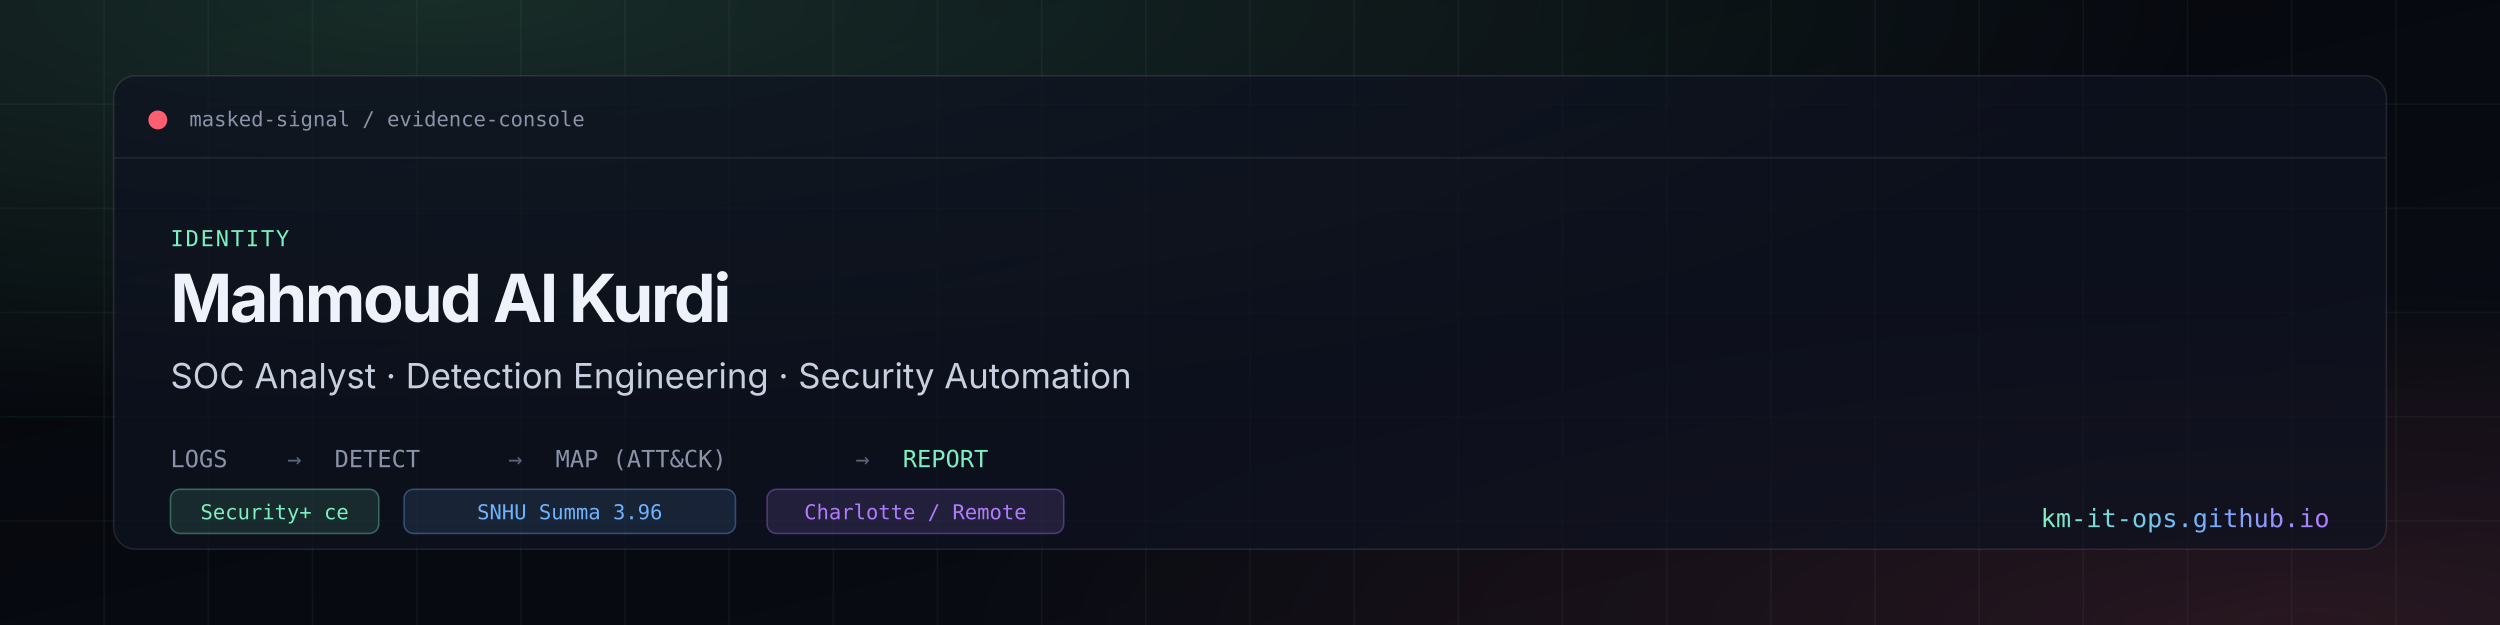
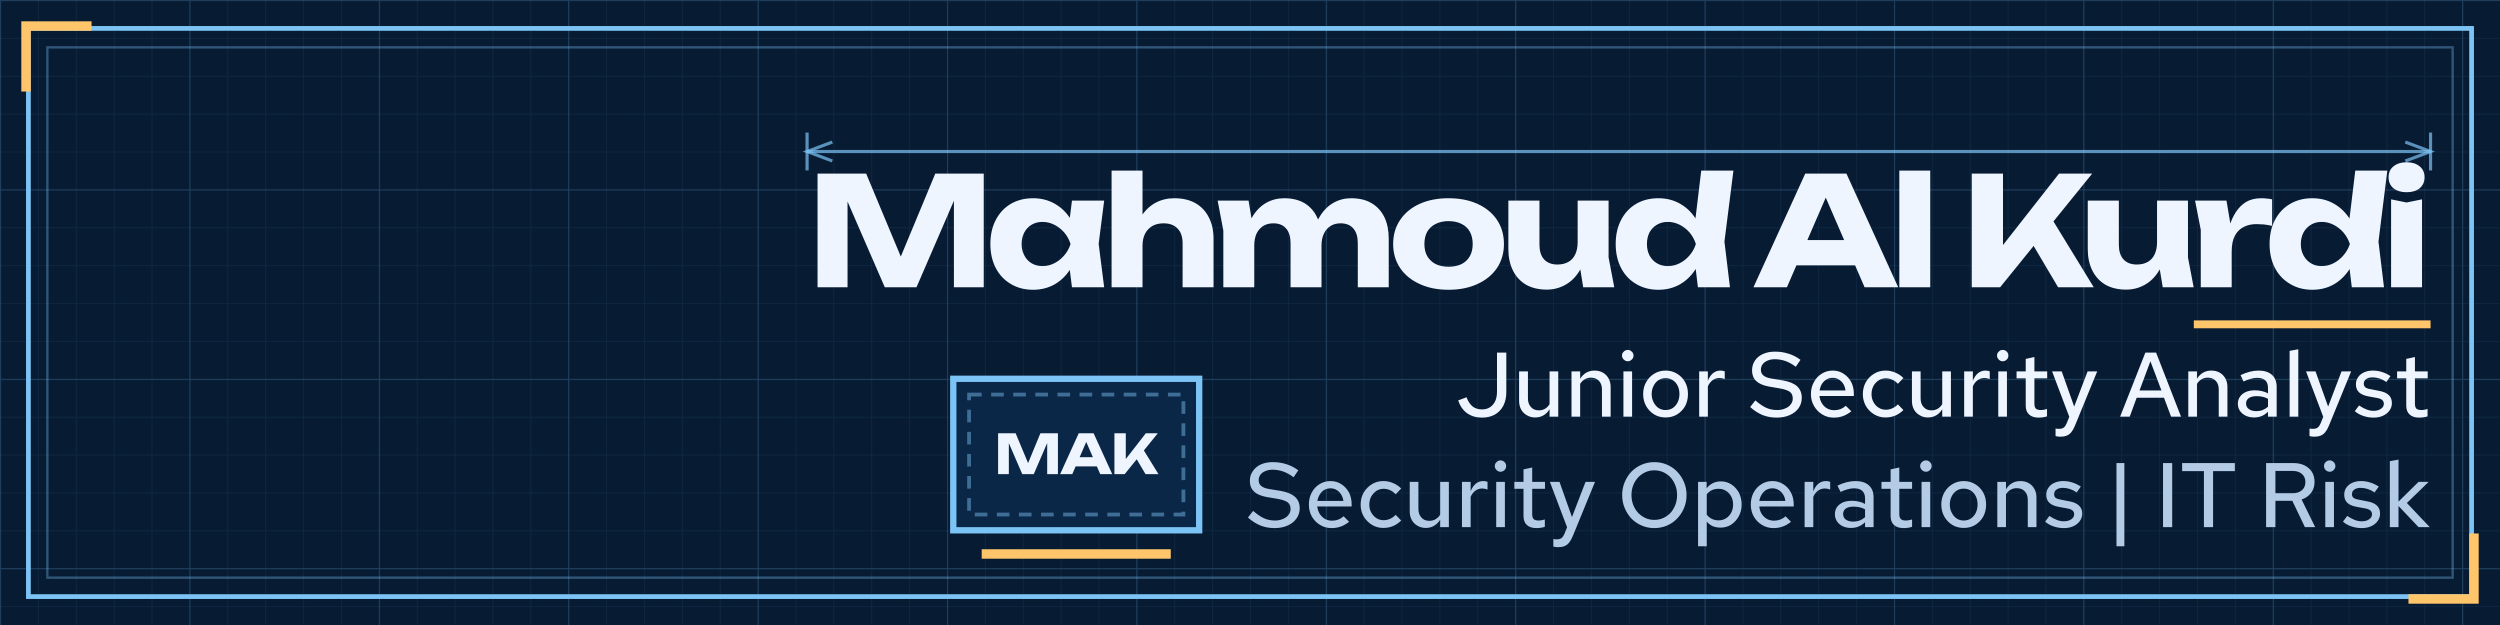
- <svg xmlns="http://www.w3.org/2000/svg" viewBox="0 0 1584 396" width="1584" height="396" role="img" aria-label="Mahmoud Al Kurdi - SOC, Detection Engineering, Security Automation">
+ <svg xmlns="http://www.w3.org/2000/svg" viewBox="0 0 1584 396" width="1584" height="396" role="img" aria-labelledby="t">
  <defs>
-     <linearGradient id="bg" x1="0" y1="0" x2="1" y2="1">
-       <stop offset="0%" stop-color="#04060a" />
-       <stop offset="100%" stop-color="#0a0d16" />
-     </linearGradient>
-     <radialGradient id="glow" cx="18%" cy="0%" r="70%">
-       <stop offset="0%" stop-color="#7cf0c1" stop-opacity="0.16" />
-       <stop offset="100%" stop-color="#7cf0c1" stop-opacity="0" />
-     </radialGradient>
-     <radialGradient id="alert" cx="92%" cy="100%" r="55%">
-       <stop offset="0%" stop-color="#ff5e6e" stop-opacity="0.12" />
-       <stop offset="100%" stop-color="#ff5e6e" stop-opacity="0" />
-     </radialGradient>
-     <linearGradient id="accent" x1="0" y1="0" x2="1" y2="0">
-       <stop offset="0%" stop-color="#7cf0c1" />
-       <stop offset="55%" stop-color="#6fb3ff" />
-       <stop offset="100%" stop-color="#b07cff" />
-     </linearGradient>
+     <pattern id="gmin" width="24" height="24" patternUnits="userSpaceOnUse">
+       <path d="M24 0H0V24" fill="none" stroke="#7CC4F5" stroke-opacity=".08" stroke-width="1" />
+     </pattern>
+     <pattern id="gmaj" width="120" height="120" patternUnits="userSpaceOnUse">
+       <path d="M120 0H0V120" fill="none" stroke="#7CC4F5" stroke-opacity=".16" stroke-width="1.5" />
+     </pattern>
  </defs>
-   <rect width="1584" height="396" fill="url(#bg)" />
-   <rect width="1584" height="396" fill="url(#glow)" />
-   <rect width="1584" height="396" fill="url(#alert)" />
-   <g stroke="#7cf0c1" stroke-opacity="0.05" stroke-width="1">
-     <path d="M0 66 H1584 M0 132 H1584 M0 198 H1584 M0 264 H1584 M0 330 H1584" />
-     <path d="M66 0 V396 M132 0 V396 M198 0 V396 M264 0 V396 M330 0 V396 M396 0 V396 M462 0 V396 M528 0 V396 M594 0 V396 M660 0 V396 M726 0 V396 M792 0 V396 M858 0 V396 M924 0 V396 M990 0 V396 M1056 0 V396 M1122 0 V396 M1188 0 V396 M1254 0 V396 M1320 0 V396 M1386 0 V396 M1452 0 V396 M1518 0 V396" />
+   <rect width="1584" height="396" fill="#071B33" />
+   <rect width="1584" height="396" fill="url(#gmin)" />
+   <rect width="1584" height="396" fill="url(#gmaj)" />
+   <rect x="18" y="18" width="1548" height="360" fill="none" stroke="#7CC4F5" stroke-width="3" />
+   <rect x="30" y="30" width="1524" height="336" fill="none" stroke="#7CC4F5" stroke-opacity=".35" stroke-width="1.5" />
+   <path d="M16.5 58V16.5H58" fill="none" stroke="#FFC56B" stroke-width="6" />
+   <path d="M1567.5 338V379.5H1526" fill="none" stroke="#FFC56B" stroke-width="6" />
+   <g stroke="#7CC4F5" stroke-opacity=".7" stroke-width="2" fill="none" aria-hidden="true">
+     <path d="M511.36 96H1540.0" />
+     <path d="M511.36 84V108M1540.0 84V108" />
+     <path d="M527.36 90L511.36 96L527.36 102M1524.0 90L1540.0 96L1524.0 102" />
  </g>
-   <g transform="translate(72,48)">
-     <rect width="1440" height="300" rx="14" fill="#0e1220" fill-opacity="0.72" stroke="#ffffff" stroke-opacity="0.1" />
-     <circle cx="28" cy="28" r="6" fill="#ff5e6e" />
-     <text x="48" y="32" fill="#8a93a8" font-family="JetBrains Mono, ui-monospace, monospace" font-size="13">masked-signal / evidence-console</text>
-     <line x1="0" y1="52" x2="1440" y2="52" stroke="#ffffff" stroke-opacity="0.08" />
-     <text x="36" y="108" fill="#7cf0c1" font-family="JetBrains Mono, ui-monospace, monospace" font-size="14" letter-spacing="0.08em">IDENTITY</text>
-     <text x="36" y="156" fill="#eef3fb" font-family="Space Grotesk, Inter, system-ui, sans-serif" font-size="42" font-weight="700" letter-spacing="-1.5">Mahmoud Al Kurdi</text>
-     <text x="36" y="198" fill="#c8d0e0" font-family="Inter, system-ui, sans-serif" font-size="22">SOC Analyst · Detection Engineering · Security Automation</text>
-     <g font-family="JetBrains Mono, ui-monospace, monospace" font-size="15" fill="#8a93a8">
-       <text x="36" y="248">LOGS</text>
-       <text x="110" y="248" fill="#5a6478">→</text>
-       <text x="140" y="248">DETECT</text>
-       <text x="250" y="248" fill="#5a6478">→</text>
-       <text x="280" y="248">MAP (ATT&amp;CK)</text>
-       <text x="470" y="248" fill="#5a6478">→</text>
-       <text x="500" y="248" fill="#7cf0c1">REPORT</text>
-     </g>
-     <g transform="translate(36,262)" font-family="JetBrains Mono, ui-monospace, monospace" font-size="13">
-       <rect width="132" height="28" rx="6" fill="#7cf0c1" fill-opacity="0.12" stroke="#7cf0c1" stroke-opacity="0.35" />
-       <text x="66" y="19" text-anchor="middle" fill="#7cf0c1">Security+ ce</text>
-       <g transform="translate(148,0)">
-         <rect width="210" height="28" rx="6" fill="#6fb3ff" fill-opacity="0.12" stroke="#6fb3ff" stroke-opacity="0.35" />
-         <text x="105" y="19" text-anchor="middle" fill="#6fb3ff">SNHU Summa 3.96</text>
-       </g>
-       <g transform="translate(378,0)">
-         <rect width="188" height="28" rx="6" fill="#b07cff" fill-opacity="0.14" stroke="#b07cff" stroke-opacity="0.35" />
-         <text x="94" y="19" text-anchor="middle" fill="#b07cff">Charlotte / Remote</text>
-       </g>
-     </g>
-     <text x="1404" y="286" text-anchor="end" fill="url(#accent)" font-family="JetBrains Mono, ui-monospace, monospace" font-size="16">km-it-ops.github.io</text>
+   <path d="M623.3 110V182H604.4V117.1L608.6 117.5L580.7 182H560.6L532.7 117.8L537 117.3V182H518V110H548.8L574.6 171.8H566.9L592.6 110H623.3ZM679.2 182 676.7 162.2 679.4 154.6 676.7 147.1 679.2 127.1H699.6L696.1 154.5L699.6 182H679.2ZM683.8 154.6Q682.5 163.3 678.6 169.8Q674.6 176.4 668.5 180Q662.3 183.6 654.6 183.6Q646.5 183.6 640.4 179.9Q634.3 176.3 630.9 169.8Q627.5 163.2 627.5 154.6Q627.5 145.9 630.9 139.4Q634.3 132.8 640.4 129.2Q646.5 125.6 654.6 125.6Q662.3 125.6 668.5 129.2Q674.6 132.7 678.6 139.2Q682.6 145.7 683.8 154.6ZM647.3 154.6Q647.3 158.7 649 161.8Q650.6 165 653.6 166.8Q656.6 168.6 660.5 168.6Q664.5 168.6 668 166.8Q671.6 165 674.3 161.8Q677 158.7 678.3 154.6Q677 150.5 674.3 147.3Q671.6 144.2 668 142.4Q664.5 140.6 660.5 140.6Q656.6 140.6 653.6 142.4Q650.6 144.2 649 147.3Q647.3 150.5 647.3 154.6ZM704.3 108.1H723.9V182H704.3V108.1ZM744 125.6Q751.9 125.6 757.4 128.7Q763 131.9 765.9 137.7Q768.9 143.4 768.9 151.3V182H749.3V154.2Q749.3 148 746.1 144.8Q743 141.5 737.2 141.5Q733.1 141.5 730.1 143.2Q727.1 145 725.5 148.1Q723.9 151.3 723.9 155.6L717.8 152.5Q719 143.7 722.7 137.7Q726.4 131.7 731.9 128.6Q737.4 125.6 744 125.6ZM771.5 127.1H791.1L794.7 149.1V182H775.1V146.1L771.5 127.1ZM813.6 125.6Q821.2 125.6 826.5 128.7Q831.8 131.9 834.5 137.7Q837.3 143.4 837.3 151.3V182H817.7V154.2Q817.7 148 814.9 144.8Q812.1 141.5 806.8 141.5Q803.1 141.5 800.3 143.2Q797.6 145 796.1 148.1Q794.7 151.3 794.7 155.6L788.6 152.5Q789.8 143.7 793.3 137.7Q796.8 131.7 802.1 128.6Q807.4 125.6 813.6 125.6ZM856.1 125.6Q863.7 125.6 869 128.7Q874.4 131.9 877.2 137.7Q879.9 143.4 879.9 151.3V182H860.3V154.2Q860.3 148 857.5 144.8Q854.7 141.5 849.4 141.5Q845.7 141.5 843 143.2Q840.2 145 838.8 148.1Q837.3 151.3 837.3 155.6L831.2 152.5Q832.4 143.7 835.9 137.7Q839.4 131.7 844.7 128.6Q849.9 125.6 856.1 125.6ZM917.8 183.6Q907.3 183.6 899.4 179.9Q891.5 176.3 887.1 169.8Q882.7 163.2 882.7 154.6Q882.7 145.9 887.1 139.4Q891.5 132.8 899.4 129.2Q907.3 125.6 917.8 125.6Q928.3 125.6 936.2 129.2Q944.1 132.8 948.5 139.3Q952.9 145.9 952.9 154.6Q952.9 163.2 948.5 169.8Q944.1 176.3 936.2 179.9Q928.3 183.6 917.8 183.6ZM917.8 169Q922.6 169 926.1 167.3Q929.5 165.5 931.3 162.3Q933.1 159.1 933.1 154.6Q933.1 150.1 931.3 146.8Q929.5 143.6 926.1 141.9Q922.6 140.1 917.8 140.1Q913.1 140.1 909.6 141.9Q906.2 143.6 904.3 146.8Q902.5 150.1 902.5 154.6Q902.5 159.1 904.3 162.3Q906.2 165.5 909.6 167.3Q913.1 169 917.8 169ZM980 183.5Q972.4 183.5 966.9 180.4Q961.5 177.2 958.6 171.4Q955.7 165.6 955.7 157.8V127.1H975.4V155Q975.4 161.1 978.3 164.3Q981.3 167.6 986.8 167.6Q990.9 167.6 993.8 165.9Q996.6 164.3 998.1 161.1Q999.6 157.9 999.6 153.5L1005.6 156.7Q1004.6 165.4 1000.9 171.4Q997.3 177.4 991.9 180.4Q986.5 183.5 980 183.5ZM1003.1 182 999.6 160.1V127.1H1019.2V163.1L1022.8 182H1003.1ZM1075.8 182 1073.3 161.4 1076.6 154.8 1073.3 146.3 1077.9 108.1H1098.3L1092.6 153.1L1096.1 182H1075.8ZM1080 154.6Q1078.7 163.3 1074.8 169.8Q1070.8 176.4 1064.7 180Q1058.5 183.6 1050.8 183.6Q1042.7 183.6 1036.6 179.9Q1030.5 176.3 1027.1 169.8Q1023.7 163.2 1023.7 154.6Q1023.7 145.9 1027.1 139.4Q1030.5 132.8 1036.6 129.2Q1042.7 125.6 1050.8 125.6Q1058.5 125.6 1064.7 129.2Q1070.8 132.7 1074.8 139.2Q1078.8 145.7 1080 154.6ZM1043.5 154.6Q1043.5 158.7 1045.1 161.8Q1046.8 165 1049.8 166.8Q1052.8 168.6 1056.7 168.6Q1060.7 168.6 1064.2 166.8Q1067.8 165 1070.5 161.8Q1073.2 158.7 1074.5 154.6Q1073.2 150.5 1070.5 147.3Q1067.8 144.2 1064.2 142.4Q1060.7 140.6 1056.7 140.6Q1052.8 140.6 1049.8 142.4Q1046.8 144.2 1045.1 147.3Q1043.5 150.5 1043.5 154.6ZM1131.7 168.1V152.1H1181.2V168.1H1131.7ZM1169.9 110 1202.7 182H1181.4L1153.9 118.5H1159.7L1132.2 182H1111L1143.8 110H1169.9ZM1203.4 108.1H1223V182H1203.4V108.1ZM1249.3 182V110H1269.1V166.2L1263.8 162L1304.6 110H1325.6L1267.3 182H1249.3ZM1283.7 147.7 1298.2 135.6 1326.6 182H1304L1283.7 147.7ZM1347.1 183.5Q1339.5 183.5 1334 180.4Q1328.6 177.2 1325.7 171.4Q1322.8 165.6 1322.8 157.8V127.1H1342.5V155Q1342.5 161.1 1345.4 164.3Q1348.4 167.6 1353.9 167.6Q1358 167.6 1360.9 165.9Q1363.7 164.3 1365.2 161.1Q1366.7 157.9 1366.7 153.5L1372.7 156.7Q1371.7 165.4 1368 171.4Q1364.4 177.4 1359 180.4Q1353.6 183.5 1347.1 183.5ZM1370.3 182 1366.7 160.1V127.1H1386.3V163.1L1389.9 182H1370.3ZM1390.8 127.1H1410.7L1414 146.7V182H1394.4V145.6L1390.8 127.1ZM1439.6 126.3V143.1Q1436.8 142.5 1434.3 142.2Q1431.7 142 1429.6 142Q1425.3 142 1421.8 143.7Q1418.2 145.4 1416.1 149.2Q1414 153 1414 159.4L1410.2 154.8Q1411 148.9 1412.5 143.6Q1414 138.4 1416.7 134.3Q1419.3 130.3 1423.2 127.9Q1427.2 125.6 1432.8 125.6Q1434.5 125.6 1436.2 125.8Q1437.9 125.9 1439.6 126.3ZM1490.1 182 1487.6 161.4 1491 154.8 1487.7 146.3 1492.3 108.1H1512.6L1507 153.1L1510.5 182H1490.1ZM1494.4 154.6Q1493.1 163.3 1489.1 169.8Q1485.1 176.4 1479 180Q1472.9 183.6 1465.1 183.6Q1457.1 183.6 1451 179.9Q1444.8 176.3 1441.4 169.8Q1438 163.2 1438 154.6Q1438 145.9 1441.4 139.4Q1444.8 132.8 1451 129.2Q1457.1 125.6 1465.1 125.6Q1472.9 125.6 1479 129.2Q1485.1 132.7 1489.1 139.2Q1493.2 145.7 1494.4 154.6ZM1457.8 154.6Q1457.8 158.7 1459.5 161.8Q1461.2 165 1464.2 166.8Q1467.1 168.6 1471 168.6Q1475 168.6 1478.5 166.8Q1482.1 165 1484.8 161.8Q1487.5 158.7 1488.9 154.6Q1487.5 150.5 1484.8 147.3Q1482.1 144.2 1478.5 142.4Q1475 140.6 1471 140.6Q1467.1 140.6 1464.2 142.4Q1461.2 144.2 1459.5 147.3Q1457.8 150.5 1457.8 154.6ZM1515 126.3 1524.8 128.3 1534.6 126.3V182H1515V126.3ZM1524.8 121.8Q1519.7 121.8 1516.5 119.3Q1513.4 116.7 1513.4 112.3Q1513.4 107.9 1516.5 105.4Q1519.7 102.8 1524.8 102.8Q1530 102.8 1533.1 105.4Q1536.2 107.9 1536.2 112.3Q1536.2 116.7 1533.1 119.3Q1530 121.8 1524.8 121.8Z" fill="#EEF5FF" />
+   <rect x="1390" y="203" width="150" height="5" fill="#FFC56B" />
+   <path d="M938.9 264.6Q933.5 264.6 929.5 261.8Q925.6 258.9 923.9 253.7L929.2 251.7Q930.6 255.5 933 257.5Q935.4 259.4 939 259.4Q943.3 259.4 945.9 256.4Q948.5 253.4 948.5 248.4V223.4H954.4V248.5Q954.4 253.4 952.5 257.1Q950.6 260.7 947.1 262.7Q943.6 264.6 938.9 264.6ZM972.7 264.5Q969.7 264.5 967.4 263.1Q965.1 261.8 963.8 259.5Q962.5 257.1 962.5 254V235.3H968.1V252.4Q968.1 255.9 970 257.9Q971.8 260 975 260Q977.2 260 978.9 259Q980.6 258 981.8 256.1V235.3H987.3V264H981.8V259.3Q980.2 261.9 977.9 263.2Q975.6 264.5 972.7 264.5ZM995.7 264V235.3H1001.2V240Q1002.8 237.4 1005.1 236.1Q1007.4 234.8 1010.3 234.8Q1013.3 234.8 1015.6 236.1Q1017.9 237.4 1019.2 239.8Q1020.5 242.1 1020.5 245.2V264H1015V246.8Q1015 243.3 1013.1 241.3Q1011.2 239.3 1008 239.3Q1005.9 239.3 1004.1 240.3Q1002.4 241.3 1001.2 243.2V264H995.7ZM1028.6 264V235.3H1034.1V264H1028.6ZM1031.3 228.9Q1029.9 228.9 1028.8 227.8Q1027.7 226.7 1027.7 225.3Q1027.7 223.8 1028.8 222.8Q1029.9 221.7 1031.4 221.7Q1032.8 221.7 1033.9 222.8Q1035 223.8 1035 225.3Q1035 226.8 1033.9 227.8Q1032.8 228.9 1031.3 228.9ZM1055.3 264.5Q1051.3 264.5 1048.1 262.6Q1044.9 260.6 1043 257.3Q1041.1 253.9 1041.1 249.7Q1041.1 245.4 1043 242.1Q1044.9 238.7 1048.1 236.8Q1051.3 234.8 1055.3 234.8Q1059.4 234.8 1062.6 236.8Q1065.8 238.7 1067.7 242.1Q1069.5 245.4 1069.5 249.7Q1069.5 253.9 1067.7 257.3Q1065.8 260.6 1062.6 262.6Q1059.4 264.5 1055.3 264.5ZM1055.3 259.8Q1057.9 259.8 1059.9 258.5Q1061.9 257.1 1063 254.8Q1064.1 252.5 1064.1 249.7Q1064.1 246.7 1063 244.5Q1061.9 242.2 1059.9 240.9Q1057.9 239.6 1055.3 239.6Q1052.8 239.6 1050.8 240.9Q1048.8 242.2 1047.7 244.5Q1046.5 246.7 1046.5 249.7Q1046.5 252.5 1047.7 254.8Q1048.8 257.1 1050.8 258.5Q1052.8 259.8 1055.3 259.8ZM1076.6 264V235.3H1082.1V241.3Q1083.3 238.2 1085.3 236.5Q1087.4 234.8 1090 234.8Q1090.8 234.8 1091.5 234.9Q1092.1 235 1092.8 235.3V240.2Q1092.1 239.9 1091.2 239.7Q1090.3 239.5 1089.5 239.5Q1087 239.5 1085.1 240.9Q1083.2 242.3 1082.1 244.8V264H1076.6ZM1125.7 264.6Q1121 264.6 1116.8 263Q1112.7 261.3 1108.9 257.9L1112.2 253.7Q1116 257 1119.1 258.4Q1122.3 259.8 1126 259.8Q1128.9 259.8 1131.1 258.8Q1133.4 257.9 1134.6 256.2Q1135.9 254.6 1135.9 252.5Q1135.9 249.7 1134.1 248.3Q1132.2 246.9 1127.7 246.1L1120.7 244.9Q1115.3 243.9 1112.7 241.4Q1110.1 238.9 1110.1 234.7Q1110.1 231.2 1111.9 228.5Q1113.7 225.8 1117 224.3Q1120.3 222.8 1124.6 222.8Q1129.2 222.8 1133.2 224.1Q1137.2 225.3 1140.8 228L1137.8 232.4Q1134.7 230 1131.4 228.8Q1128 227.6 1124.5 227.6Q1121.9 227.6 1119.9 228.5Q1117.9 229.3 1116.8 230.8Q1115.7 232.3 1115.7 234.2Q1115.7 236.6 1117.3 237.9Q1118.9 239.3 1122.6 239.9L1129.5 241Q1135.8 242.1 1138.7 244.8Q1141.6 247.5 1141.6 252.1Q1141.6 255.7 1139.6 258.6Q1137.6 261.4 1134 263Q1130.4 264.6 1125.7 264.6ZM1161.9 264.6Q1157.8 264.6 1154.6 262.6Q1151.3 260.6 1149.4 257.3Q1147.4 253.9 1147.4 249.7Q1147.4 245.4 1149.3 242.1Q1151.1 238.7 1154.2 236.8Q1157.3 234.8 1161.2 234.8Q1165.1 234.8 1168.1 236.8Q1171.1 238.7 1172.9 242Q1174.6 245.3 1174.6 249.5V250.9H1152.8Q1153.1 253.5 1154.4 255.6Q1155.6 257.6 1157.7 258.8Q1159.7 259.9 1162.2 259.9Q1164.3 259.9 1166.2 259.2Q1168.1 258.4 1169.5 257.1L1173 260.6Q1170.5 262.6 1167.8 263.6Q1165.1 264.6 1161.9 264.6ZM1152.9 247.4H1169.3Q1169 245 1167.9 243.2Q1166.7 241.4 1165 240.4Q1163.3 239.4 1161.2 239.4Q1159 239.4 1157.3 240.4Q1155.6 241.4 1154.4 243.2Q1153.3 245 1152.9 247.4ZM1194.7 264.5Q1190.6 264.5 1187.4 262.5Q1184.1 260.5 1182.2 257.2Q1180.3 253.8 1180.3 249.7Q1180.3 245.5 1182.2 242.1Q1184.1 238.8 1187.4 236.8Q1190.6 234.8 1194.7 234.8Q1198 234.8 1200.9 236.1Q1203.8 237.3 1206 239.5L1202.5 243.2Q1201 241.5 1199 240.6Q1197 239.7 1194.9 239.7Q1192.3 239.7 1190.3 241Q1188.2 242.4 1187 244.6Q1185.8 246.9 1185.8 249.7Q1185.8 252.5 1187 254.7Q1188.2 257 1190.3 258.3Q1192.3 259.6 1194.9 259.6Q1197 259.6 1199 258.7Q1201 257.8 1202.5 256.2L1206 259.8Q1203.8 262 1200.9 263.3Q1198 264.5 1194.7 264.5ZM1221.5 264.5Q1218.6 264.5 1216.3 263.1Q1214 261.8 1212.7 259.5Q1211.4 257.1 1211.4 254V235.3H1216.9V252.4Q1216.9 255.9 1218.8 257.9Q1220.6 260 1223.8 260Q1226 260 1227.7 259Q1229.4 258 1230.6 256.1V235.3H1236.1V264H1230.6V259.3Q1229 261.9 1226.7 263.2Q1224.4 264.5 1221.5 264.5ZM1244.5 264V235.3H1250V241.3Q1251.2 238.2 1253.2 236.5Q1255.3 234.8 1257.9 234.8Q1258.7 234.8 1259.4 234.9Q1260 235 1260.7 235.3V240.2Q1260 239.9 1259.1 239.7Q1258.2 239.5 1257.4 239.5Q1254.9 239.5 1253 240.9Q1251.1 242.3 1250 244.8V264H1244.5ZM1266.1 264V235.3H1271.6V264H1266.1ZM1268.9 228.9Q1267.4 228.9 1266.4 227.8Q1265.3 226.7 1265.3 225.3Q1265.3 223.8 1266.4 222.8Q1267.4 221.7 1268.9 221.7Q1270.4 221.7 1271.5 222.8Q1272.5 223.8 1272.5 225.3Q1272.5 226.8 1271.5 227.8Q1270.4 228.9 1268.9 228.9ZM1291.7 264.6Q1287.7 264.6 1285.6 262.6Q1283.5 260.7 1283.5 257V239.7H1277.7V235.3H1283.5V227.4L1289 226.2V235.3H1297.1V239.7H1289V255.7Q1289 257.9 1289.9 258.9Q1290.9 259.8 1293.1 259.8Q1294.1 259.8 1295 259.6Q1295.8 259.5 1297 259.1V263.8Q1295.8 264.2 1294.4 264.4Q1293 264.6 1291.7 264.6ZM1305.4 276.7Q1303.9 276.7 1302.4 276.3V271.5Q1302.9 271.6 1303.6 271.7Q1304.2 271.7 1304.8 271.7Q1306.5 271.7 1307.6 270.9Q1308.7 270 1309.4 268.3L1311.1 264.1L1300.2 235.3H1306.3L1314.2 257.6L1322.7 235.3H1328.8L1314.7 269.7Q1313.7 272.2 1312.4 273.8Q1311.2 275.3 1309.5 276Q1307.8 276.7 1305.4 276.7ZM1343.3 264 1359.3 223.4H1366.1L1381.9 264H1375.6L1371.1 252H1353.8L1349.4 264H1343.3ZM1355.6 247.4H1369.5L1362.5 228.9L1355.6 247.4ZM1386.5 264V235.3H1392V240Q1393.6 237.4 1395.9 236.1Q1398.2 234.8 1401.1 234.8Q1404.1 234.8 1406.4 236.1Q1408.7 237.4 1410 239.8Q1411.3 242.1 1411.3 245.2V264H1405.8V246.8Q1405.8 243.3 1403.9 241.3Q1402 239.3 1398.8 239.3Q1396.7 239.3 1394.9 240.3Q1393.2 241.3 1392 243.2V264H1386.5ZM1428.2 264.5Q1425.2 264.5 1422.9 263.4Q1420.6 262.3 1419.2 260.3Q1417.9 258.3 1417.9 255.8Q1417.9 253.2 1419.3 251.3Q1420.6 249.4 1423.1 248.3Q1425.5 247.3 1428.8 247.3Q1431 247.3 1433.1 247.8Q1435.2 248.2 1437 249.3V245.8Q1437 242.6 1435.3 241Q1433.5 239.4 1430.1 239.4Q1428.2 239.4 1426.1 240Q1424.1 240.5 1421.5 241.7L1419.6 237.7Q1425.6 234.8 1431 234.8Q1436.5 234.8 1439.5 237.5Q1442.5 240.2 1442.5 245.1V264H1437V260.9Q1435.2 262.7 1433 263.6Q1430.8 264.5 1428.2 264.5ZM1423.1 255.6Q1423.1 257.9 1424.9 259.2Q1426.7 260.5 1429.6 260.5Q1431.8 260.5 1433.6 259.8Q1435.4 259.1 1437 257.7V252.7Q1435.4 251.8 1433.6 251.4Q1431.9 251 1429.7 251Q1426.7 251 1424.9 252.2Q1423.1 253.5 1423.1 255.6ZM1450.7 264V222.3L1456.2 221.3V264H1450.7ZM1466.3 276.7Q1464.8 276.7 1463.3 276.3V271.5Q1463.8 271.6 1464.5 271.7Q1465.1 271.7 1465.7 271.7Q1467.4 271.7 1468.5 270.9Q1469.6 270 1470.3 268.3L1472 264.1L1461.1 235.3H1467.1L1475.1 257.6L1483.6 235.3H1489.7L1475.6 269.7Q1474.6 272.2 1473.3 273.8Q1472.1 275.3 1470.4 276Q1468.7 276.7 1466.3 276.7ZM1504 264.6Q1500.4 264.6 1497.3 263.5Q1494.2 262.5 1492 260.5L1494.7 256.9Q1497.4 258.7 1499.6 259.5Q1501.7 260.3 1503.9 260.3Q1506.8 260.3 1508.6 259Q1510.4 257.8 1510.4 255.8Q1510.4 254.3 1509.3 253.4Q1508.3 252.5 1505.8 252.1L1500.9 251.2Q1496.8 250.5 1494.7 248.6Q1492.7 246.7 1492.7 243.5Q1492.7 240.9 1494.1 239Q1495.4 237 1497.9 235.9Q1500.3 234.8 1503.5 234.8Q1506.5 234.8 1509.2 235.7Q1511.9 236.5 1514.6 238.3L1512 242Q1509.8 240.5 1507.6 239.8Q1505.4 239.1 1503.2 239.1Q1500.7 239.1 1499.2 240.2Q1497.7 241.2 1497.7 243.1Q1497.7 244.6 1498.7 245.4Q1499.6 246.2 1502.1 246.6L1507.1 247.6Q1511.4 248.3 1513.5 250.3Q1515.5 252.2 1515.5 255.4Q1515.5 258 1514 260.1Q1512.5 262.2 1509.9 263.4Q1507.3 264.6 1504 264.6ZM1532.8 264.6Q1528.8 264.6 1526.7 262.6Q1524.6 260.7 1524.6 257V239.7H1518.8V235.3H1524.6V227.4L1530.1 226.2V235.3H1538.2V239.7H1530.1V255.7Q1530.1 257.9 1531 258.9Q1532 259.8 1534.2 259.8Q1535.2 259.8 1536.1 259.6Q1536.9 259.5 1538.1 259.1V263.8Q1536.9 264.2 1535.5 264.4Q1534.1 264.6 1532.8 264.6Z" fill="#EEF5FF" />
+   <path d="M807.6 334.6Q802.8 334.6 798.7 333Q794.5 331.3 790.7 327.9L794 323.7Q797.8 327 800.9 328.4Q804.1 329.8 807.8 329.8Q810.7 329.8 812.9 328.8Q815.2 327.9 816.4 326.2Q817.7 324.6 817.7 322.5Q817.7 319.7 815.9 318.3Q814 316.9 809.6 316.1L802.5 314.9Q797.1 313.9 794.5 311.4Q791.9 308.9 791.9 304.7Q791.9 301.2 793.8 298.5Q795.6 295.8 798.8 294.3Q802.1 292.8 806.4 292.8Q811 292.8 815 294.1Q819 295.3 822.6 298L819.6 302.4Q816.5 300 813.2 298.8Q809.8 297.6 806.3 297.6Q803.7 297.6 801.7 298.5Q799.7 299.3 798.6 300.8Q797.5 302.3 797.5 304.2Q797.5 306.6 799.1 307.9Q800.7 309.3 804.4 309.9L811.3 311Q817.6 312.1 820.5 314.8Q823.5 317.5 823.5 322.1Q823.5 325.7 821.4 328.6Q819.4 331.4 815.8 333Q812.2 334.6 807.6 334.6ZM843.7 334.6Q839.7 334.6 836.4 332.6Q833.1 330.6 831.2 327.3Q829.3 323.9 829.3 319.7Q829.3 315.4 831.1 312.1Q832.9 308.7 836 306.8Q839.1 304.8 843 304.8Q846.9 304.8 849.9 306.8Q852.9 308.7 854.7 312Q856.4 315.3 856.4 319.5V320.9H834.6Q834.9 323.5 836.2 325.6Q837.5 327.6 839.5 328.8Q841.5 329.9 844 329.9Q846.1 329.9 848 329.2Q849.9 328.4 851.3 327.1L854.8 330.6Q852.3 332.6 849.6 333.6Q846.9 334.6 843.7 334.6ZM834.7 317.4H851.2Q850.8 315 849.7 313.2Q848.5 311.4 846.8 310.4Q845.1 309.4 843 309.4Q840.9 309.4 839.1 310.4Q837.4 311.4 836.3 313.2Q835.1 315 834.7 317.4ZM876.5 334.5Q872.4 334.5 869.2 332.5Q866 330.5 864 327.2Q862.1 323.8 862.1 319.7Q862.1 315.5 864 312.1Q866 308.8 869.2 306.8Q872.4 304.8 876.5 304.8Q879.8 304.8 882.7 306.1Q885.6 307.3 887.8 309.5L884.3 313.2Q882.8 311.5 880.8 310.6Q878.8 309.7 876.7 309.7Q874.2 309.7 872.1 311Q870.1 312.4 868.8 314.6Q867.6 316.9 867.6 319.7Q867.6 322.5 868.8 324.7Q870.1 327 872.1 328.3Q874.2 329.6 876.7 329.6Q878.8 329.6 880.8 328.7Q882.8 327.8 884.3 326.2L887.8 329.8Q885.6 332 882.7 333.3Q879.8 334.5 876.5 334.5ZM903.4 334.5Q900.4 334.5 898.1 333.1Q895.8 331.8 894.5 329.5Q893.2 327.1 893.2 324V305.3H898.7V322.4Q898.7 325.9 900.6 327.9Q902.4 330 905.6 330Q907.8 330 909.5 329Q911.3 328 912.5 326.1V305.3H918V334H912.5V329.3Q910.8 331.9 908.5 333.2Q906.3 334.5 903.4 334.5ZM926.3 334V305.3H931.8V311.3Q933 308.2 935 306.5Q937.1 304.8 939.7 304.8Q940.6 304.8 941.2 304.9Q941.8 305 942.5 305.3V310.2Q941.8 309.9 940.9 309.7Q940 309.5 939.2 309.5Q936.7 309.5 934.8 310.9Q932.9 312.3 931.8 314.8V334H926.3ZM948 334V305.3H953.5V334H948ZM950.7 298.9Q949.2 298.9 948.2 297.8Q947.1 296.7 947.1 295.3Q947.1 293.8 948.2 292.8Q949.2 291.7 950.7 291.7Q952.2 291.7 953.3 292.8Q954.3 293.8 954.3 295.3Q954.3 296.8 953.3 297.8Q952.2 298.9 950.7 298.9ZM973.5 334.6Q969.5 334.6 967.4 332.6Q965.3 330.7 965.3 327V309.7H959.5V305.3H965.3V297.4L970.8 296.2V305.3H978.9V309.7H970.8V325.7Q970.8 327.9 971.7 328.9Q972.7 329.8 974.9 329.8Q975.9 329.8 976.8 329.6Q977.6 329.5 978.8 329.1V333.8Q977.7 334.2 976.2 334.4Q974.8 334.6 973.5 334.6ZM987.2 346.7Q985.7 346.7 984.2 346.3V341.5Q984.7 341.6 985.4 341.7Q986.1 341.7 986.6 341.7Q988.3 341.7 989.4 340.9Q990.5 340 991.2 338.3L992.9 334.1L982 305.3H988.1L996 327.6L1004.6 305.3H1010.6L996.5 339.7Q995.5 342.2 994.2 343.8Q993 345.3 991.3 346Q989.6 346.7 987.2 346.7ZM1048.2 334.6Q1043.9 334.6 1040.2 333Q1036.5 331.4 1033.7 328.6Q1031 325.7 1029.4 321.9Q1027.8 318.1 1027.8 313.7Q1027.8 309.3 1029.4 305.5Q1031 301.7 1033.7 298.8Q1036.5 296 1040.2 294.4Q1043.9 292.8 1048.2 292.8Q1052.5 292.8 1056.2 294.4Q1059.9 296 1062.6 298.8Q1065.4 301.7 1067 305.5Q1068.6 309.3 1068.6 313.7Q1068.6 318.1 1067 321.9Q1065.4 325.7 1062.6 328.6Q1059.9 331.4 1056.2 333Q1052.5 334.6 1048.2 334.6ZM1048.2 329.4Q1051.2 329.4 1053.9 328.2Q1056.5 327 1058.5 324.9Q1060.4 322.7 1061.5 319.9Q1062.6 317 1062.6 313.7Q1062.6 310.3 1061.5 307.5Q1060.4 304.7 1058.5 302.5Q1056.5 300.4 1053.9 299.2Q1051.2 298 1048.2 298Q1045.1 298 1042.5 299.2Q1039.9 300.4 1037.9 302.5Q1035.9 304.7 1034.8 307.5Q1033.7 310.3 1033.7 313.7Q1033.7 317 1034.8 319.9Q1035.9 322.7 1037.9 324.9Q1039.9 327 1042.5 328.2Q1045.1 329.4 1048.2 329.4ZM1075.9 346.1V305.3H1081.3V309.4Q1082.9 307.3 1085.3 306.1Q1087.6 305 1090.4 305Q1094.1 305 1097.1 307Q1100 308.9 1101.8 312.2Q1103.5 315.6 1103.5 319.7Q1103.5 323.8 1101.7 327.1Q1099.9 330.4 1096.9 332.4Q1093.9 334.3 1090.1 334.3Q1087.5 334.3 1085.2 333.4Q1083 332.4 1081.4 330.5V346.1H1075.9ZM1088.9 329.7Q1091.5 329.7 1093.6 328.4Q1095.7 327.1 1096.9 324.8Q1098.1 322.5 1098.1 319.7Q1098.1 316.8 1096.9 314.6Q1095.7 312.3 1093.6 311Q1091.5 309.7 1088.9 309.7Q1086.5 309.7 1084.6 310.6Q1082.7 311.5 1081.4 313.2V326.1Q1082.7 327.8 1084.7 328.8Q1086.6 329.7 1088.9 329.7ZM1123.7 334.6Q1119.7 334.6 1116.4 332.6Q1113.1 330.6 1111.2 327.3Q1109.3 323.9 1109.3 319.7Q1109.3 315.4 1111.1 312.1Q1112.9 308.7 1116 306.8Q1119.1 304.8 1123 304.8Q1126.9 304.8 1129.9 306.8Q1133 308.7 1134.7 312Q1136.5 315.3 1136.5 319.5V320.9H1114.7Q1114.9 323.5 1116.2 325.6Q1117.5 327.6 1119.5 328.8Q1121.6 329.9 1124 329.9Q1126.1 329.9 1128 329.2Q1130 328.4 1131.3 327.1L1134.8 330.6Q1132.3 332.6 1129.6 333.6Q1126.9 334.6 1123.7 334.6ZM1114.7 317.4H1131.2Q1130.9 315 1129.7 313.2Q1128.6 311.4 1126.8 310.4Q1125.1 309.4 1123 309.4Q1120.9 309.4 1119.1 310.4Q1117.4 311.4 1116.3 313.2Q1115.1 315 1114.7 317.4ZM1143.4 334V305.3H1148.9V311.3Q1150.1 308.2 1152.1 306.5Q1154.2 304.8 1156.8 304.8Q1157.7 304.8 1158.3 304.9Q1158.9 305 1159.6 305.3V310.2Q1158.9 309.9 1158 309.7Q1157.1 309.5 1156.3 309.5Q1153.8 309.5 1151.9 310.9Q1150 312.3 1148.9 314.8V334H1143.4ZM1172.8 334.5Q1169.8 334.5 1167.5 333.4Q1165.2 332.3 1163.9 330.3Q1162.6 328.3 1162.6 325.8Q1162.6 323.2 1163.9 321.3Q1165.3 319.4 1167.7 318.3Q1170.1 317.3 1173.4 317.3Q1175.7 317.3 1177.7 317.8Q1179.8 318.2 1181.7 319.3V315.8Q1181.7 312.6 1179.9 311Q1178.2 309.4 1174.7 309.4Q1172.8 309.4 1170.7 310Q1168.7 310.5 1166.2 311.7L1164.2 307.7Q1170.2 304.8 1175.6 304.8Q1181.1 304.8 1184.1 307.5Q1187.1 310.2 1187.1 315.1V334H1181.7V330.9Q1179.8 332.7 1177.6 333.6Q1175.4 334.5 1172.8 334.5ZM1167.8 325.6Q1167.8 327.9 1169.5 329.2Q1171.3 330.5 1174.2 330.5Q1176.4 330.5 1178.2 329.8Q1180.1 329.1 1181.7 327.7V322.7Q1180 321.8 1178.2 321.4Q1176.5 321 1174.4 321Q1171.3 321 1169.5 322.2Q1167.8 323.5 1167.8 325.6ZM1206.2 334.6Q1202.1 334.6 1200 332.6Q1197.9 330.7 1197.9 327V309.7H1192.1V305.3H1197.9V297.4L1203.4 296.2V305.3H1211.5V309.7H1203.4V325.7Q1203.4 327.9 1204.4 328.9Q1205.3 329.8 1207.5 329.8Q1208.6 329.8 1209.4 329.6Q1210.3 329.5 1211.5 329.1V333.8Q1210.3 334.2 1208.9 334.4Q1207.5 334.6 1206.2 334.6ZM1217.5 334V305.3H1223V334H1217.5ZM1220.3 298.9Q1218.8 298.9 1217.7 297.8Q1216.6 296.7 1216.6 295.3Q1216.6 293.8 1217.7 292.8Q1218.8 291.7 1220.3 291.7Q1221.8 291.7 1222.8 292.8Q1223.9 293.8 1223.9 295.3Q1223.9 296.8 1222.8 297.8Q1221.8 298.9 1220.3 298.9ZM1244.2 334.5Q1240.2 334.5 1237 332.6Q1233.8 330.6 1231.9 327.3Q1230 323.9 1230 319.7Q1230 315.4 1231.9 312.1Q1233.8 308.7 1237 306.8Q1240.2 304.8 1244.2 304.8Q1248.3 304.8 1251.5 306.8Q1254.7 308.7 1256.6 312.1Q1258.4 315.4 1258.4 319.7Q1258.4 323.9 1256.6 327.3Q1254.7 330.6 1251.5 332.6Q1248.3 334.5 1244.2 334.5ZM1244.2 329.8Q1246.8 329.8 1248.8 328.5Q1250.8 327.1 1251.9 324.8Q1253 322.5 1253 319.7Q1253 316.7 1251.9 314.5Q1250.8 312.2 1248.8 310.9Q1246.8 309.6 1244.2 309.6Q1241.7 309.6 1239.7 310.9Q1237.7 312.2 1236.6 314.5Q1235.4 316.7 1235.4 319.7Q1235.4 322.5 1236.6 324.8Q1237.7 327.1 1239.7 328.5Q1241.7 329.8 1244.2 329.8ZM1265.5 334V305.3H1271V310Q1272.6 307.4 1274.9 306.1Q1277.2 304.8 1280.1 304.8Q1283.1 304.8 1285.4 306.1Q1287.7 307.4 1289 309.8Q1290.3 312.1 1290.3 315.2V334H1284.8V316.8Q1284.8 313.3 1282.9 311.3Q1281 309.3 1277.8 309.3Q1275.7 309.3 1273.9 310.3Q1272.2 311.3 1271 313.2V334H1265.5ZM1307.8 334.6Q1304.2 334.6 1301.1 333.5Q1298 332.5 1295.8 330.5L1298.5 326.9Q1301.2 328.7 1303.4 329.5Q1305.5 330.3 1307.7 330.3Q1310.5 330.3 1312.4 329Q1314.2 327.8 1314.2 325.8Q1314.2 324.3 1313.1 323.4Q1312 322.5 1309.6 322.1L1304.7 321.2Q1300.5 320.5 1298.5 318.6Q1296.5 316.7 1296.5 313.5Q1296.5 310.9 1297.9 309Q1299.2 307 1301.7 305.9Q1304.1 304.8 1307.3 304.8Q1310.3 304.8 1313 305.7Q1315.7 306.5 1318.4 308.3L1315.8 312Q1313.6 310.5 1311.4 309.8Q1309.2 309.1 1307 309.1Q1304.5 309.1 1303 310.2Q1301.5 311.2 1301.5 313.1Q1301.5 314.6 1302.4 315.4Q1303.4 316.2 1305.9 316.6L1310.9 317.6Q1315.2 318.3 1317.2 320.3Q1319.3 322.2 1319.3 325.4Q1319.3 328 1317.8 330.1Q1316.3 332.2 1313.7 333.4Q1311.1 334.6 1307.8 334.6ZM1341 346.1V293.4H1346V346.1H1341ZM1370.5 334V293.4H1376.3V334H1370.5ZM1396.4 334V298.5H1382.6V293.4H1416V298.5H1402.2V334H1396.4ZM1435.8 334V293.4H1453.2Q1457.2 293.4 1460.2 294.9Q1463.2 296.4 1464.9 299.1Q1466.5 301.8 1466.5 305.4Q1466.5 309.4 1464.3 312.3Q1462.1 315.2 1458.3 316.5L1466.9 334H1460.4L1452.4 317.3H1441.7V334H1435.8ZM1441.7 312.5H1452.8Q1456.3 312.5 1458.5 310.6Q1460.7 308.7 1460.7 305.5Q1460.7 302.2 1458.5 300.3Q1456.3 298.4 1452.8 298.4H1441.7V312.5ZM1473.3 334V305.3H1478.8V334H1473.3ZM1476.1 298.9Q1474.6 298.9 1473.5 297.8Q1472.5 296.7 1472.5 295.3Q1472.5 293.8 1473.5 292.8Q1474.6 291.7 1476.1 291.7Q1477.6 291.7 1478.6 292.8Q1479.7 293.8 1479.7 295.3Q1479.7 296.8 1478.6 297.8Q1477.6 298.9 1476.1 298.9ZM1496.5 334.6Q1492.9 334.6 1489.8 333.5Q1486.7 332.5 1484.5 330.5L1487.2 326.9Q1490 328.7 1492.1 329.5Q1494.2 330.3 1496.5 330.3Q1499.3 330.3 1501.1 329Q1502.9 327.8 1502.9 325.8Q1502.9 324.3 1501.8 323.4Q1500.8 322.5 1498.4 322.1L1493.5 321.2Q1489.3 320.5 1487.3 318.6Q1485.3 316.7 1485.3 313.5Q1485.3 310.9 1486.6 309Q1488 307 1490.4 305.9Q1492.8 304.8 1496 304.8Q1499 304.8 1501.7 305.7Q1504.4 306.5 1507.2 308.3L1504.5 312Q1502.3 310.5 1500.1 309.8Q1497.9 309.1 1495.7 309.1Q1493.2 309.1 1491.7 310.2Q1490.2 311.2 1490.2 313.1Q1490.2 314.6 1491.2 315.4Q1492.1 316.2 1494.6 316.6L1499.6 317.6Q1503.9 318.3 1506 320.3Q1508 322.2 1508 325.4Q1508 328 1506.5 330.1Q1505 332.2 1502.4 333.4Q1499.8 334.6 1496.5 334.6ZM1514.2 334V292.2L1519.7 291.2V317.8L1532.4 305.3H1538.8L1525 318.7L1539.5 334H1532.4L1519.7 320.6V334H1514.2Z" fill="#B4CBE6" />
+   <g aria-hidden="true">
+     <rect x="604" y="240" width="155.8" height="96" fill="#0B2747" stroke="#7CC4F5" stroke-width="4.00" />
+     <rect x="614.0" y="250.0" width="135.8" height="76.0" fill="none" stroke="#7CC4F5" stroke-opacity=".45" stroke-width="2.40" stroke-dasharray="8.0 6.0" />
+     <path d="M670.3 274.5V300.4H663.5V277.1L665 277.2L655 300.4H647.7L637.7 277.3L639.2 277.1V300.4H632.4V274.5H643.5L652.8 296.8H650L659.2 274.5H670.3ZM679.2 295.5V289.7H697V295.5H679.2ZM692.9 274.5 704.7 300.4H697.1L687.2 277.6H689.3L679.4 300.4H671.7L683.5 274.5H692.9ZM706.1 300.4V274.5H713.3V294.7L711.4 293.3L726 274.5H733.6L712.6 300.4H706.1ZM718.5 288.1 723.7 283.7 734 300.4H725.8L718.5 288.1Z" fill="#EEF5FF" />
+     <rect x="622.0" y="348.0" width="119.8" height="6.0" fill="#FFC56B" />
  </g>
</svg>
